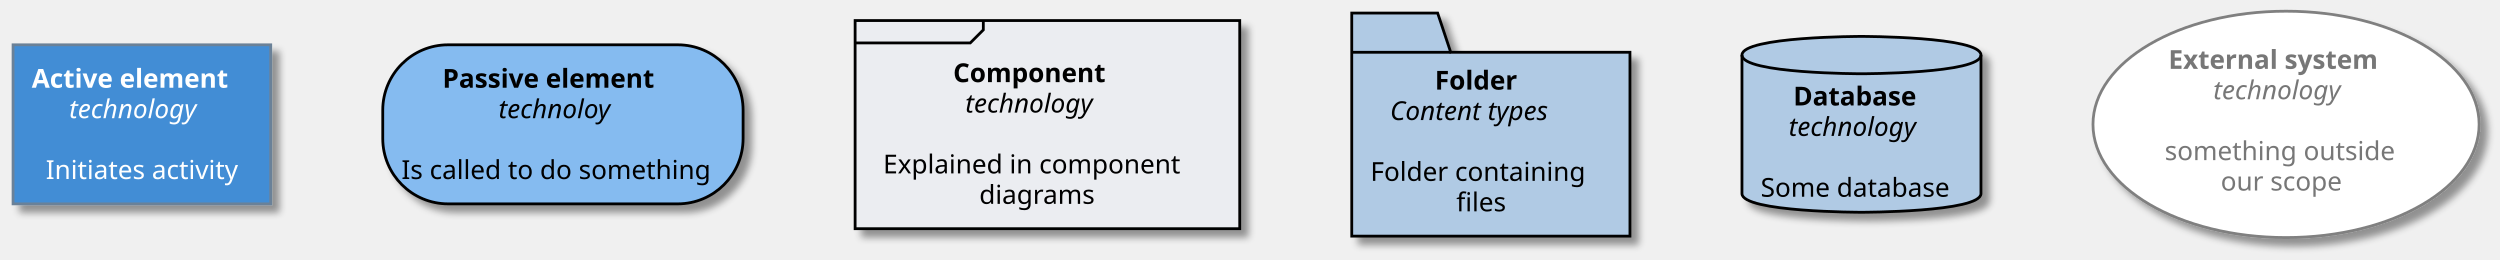
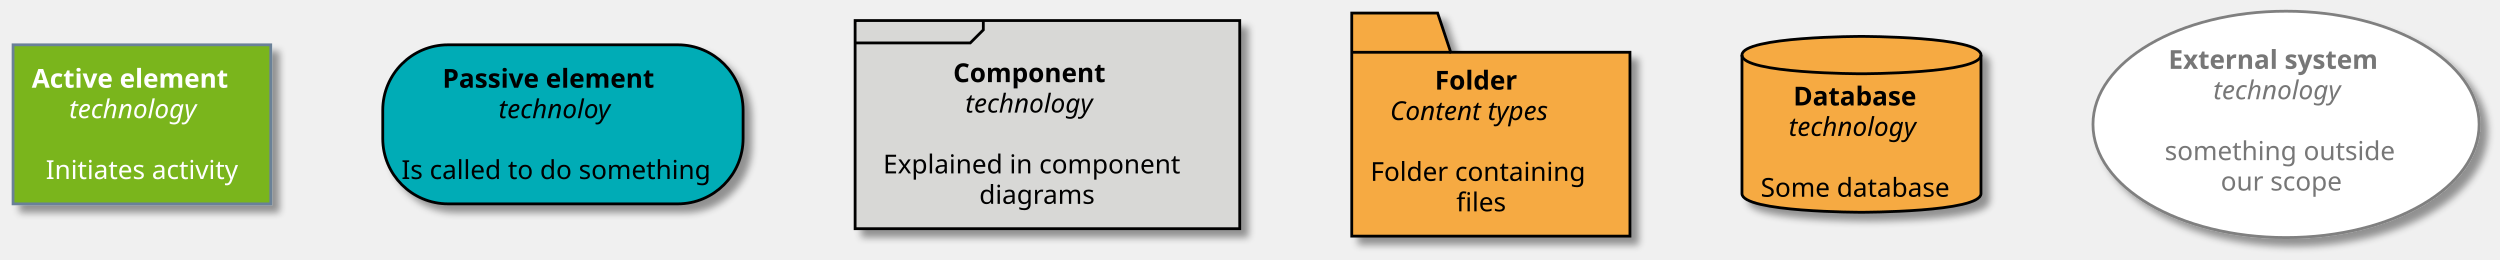
<svg xmlns="http://www.w3.org/2000/svg" contentScriptType="application/ecmascript" contentStyleType="text/css" height="139px" preserveAspectRatio="none" style="width:1339px;height:139px;background:#FFFFFF;" version="1.1" viewBox="0 0 1339 139" width="1339px" zoomAndPan="magnify">
  <defs>
-     <filter height="300%" id="f1nbuylv27new" width="300%" x="-1" y="-1">
+     <filter height="300%" id="f121ktiirr6qu5" width="300%" x="-1" y="-1">
      <feGaussianBlur result="blurOut" stdDeviation="2.0" />
      <feColorMatrix in="blurOut" result="blurOut2" type="matrix" values="0 0 0 0 0 0 0 0 0 0 0 0 0 0 0 0 0 0 .4 0" />
      <feOffset dx="4.0" dy="4.0" in="blurOut2" result="blurOut3" />
      <feBlend in="SourceGraphic" in2="blurOut3" mode="normal" />
    </filter>
  </defs>
  <g>
-     <rect fill="#438DD5" filter="url(#f1nbuylv27new)" height="85.188" style="stroke:#6A8198;stroke-width:1.5;" width="138" x="7" y="24" />
+     <rect fill="#7AB51D" filter="url(#f121ktiirr6qu5)" height="85.188" style="stroke:#6A8198;stroke-width:1.5;" width="138" x="7" y="24" />
    <text fill="#FFFFFF" font-family="sans-serif" font-size="14" font-weight="bold" lengthAdjust="spacing" textLength="118" x="17" y="46.995">Active element</text>
    <text fill="#FFFFFF" font-family="sans-serif" font-size="14" font-style="italic" lengthAdjust="spacing" textLength="78" x="37" y="63.292">technology</text>
    <text fill="#FFFFFF" font-family="sans-serif" font-size="14" lengthAdjust="spacing" textLength="0" x="78" y="79.589" />
    <text fill="#FFFFFF" font-family="sans-serif" font-size="14" lengthAdjust="spacing" textLength="103" x="24.5" y="95.886">Initiates activity</text>
-     <ellipse cx="1224.409" cy="66.618" fill="#FFFFFF" filter="url(#f1nbuylv27new)" rx="103.409" ry="60.618" style="stroke:#808080;stroke-width:1.5;" />
+     <ellipse cx="1224.409" cy="66.618" fill="#FFFFFF" filter="url(#f121ktiirr6qu5)" rx="103.409" ry="60.618" style="stroke:#808080;stroke-width:1.5;" />
    <text fill="#777777" font-family="sans-serif" font-size="14" font-weight="bold" lengthAdjust="spacing" textLength="126" x="1161.409" y="36.871">External system</text>
    <text fill="#777777" font-family="sans-serif" font-size="14" font-style="italic" lengthAdjust="spacing" textLength="78" x="1185.409" y="53.168">technology</text>
    <text fill="#777777" font-family="sans-serif" font-size="14" lengthAdjust="spacing" textLength="0" x="1226.409" y="69.465" />
    <text fill="#777777" font-family="sans-serif" font-size="14" lengthAdjust="spacing" textLength="130" x="1159.409" y="85.762">something outside</text>
    <text fill="#777777" font-family="sans-serif" font-size="14" lengthAdjust="spacing" textLength="70" x="1189.409" y="102.059">our scope</text>
-     <rect fill="#EBEDF1" filter="url(#f1nbuylv27new)" height="111.484" style="stroke:#000000;stroke-width:1.5;" width="206" x="458" y="11" />
+     <rect fill="#D8D8D6" filter="url(#f121ktiirr6qu5)" height="111.484" style="stroke:#000000;stroke-width:1.5;" width="206" x="458" y="11" />
    <path d="M526.667,11 L526.667,16 L519.667,23 L458,23 " fill="none" style="stroke:#000000;stroke-width:1.5;" />
    <text fill="#000000" font-family="sans-serif" font-size="14" font-weight="bold" lengthAdjust="spacing" textLength="91" x="510.5" y="43.995">Component</text>
    <text fill="#000000" font-family="sans-serif" font-size="14" font-style="italic" lengthAdjust="spacing" textLength="78" x="517" y="60.292">technology</text>
    <text fill="#000000" font-family="sans-serif" font-size="14" lengthAdjust="spacing" textLength="0" x="558" y="76.589" />
    <text fill="#000000" font-family="sans-serif" font-size="14" lengthAdjust="spacing" textLength="166" x="473" y="92.886">Explained in component</text>
    <text fill="#000000" font-family="sans-serif" font-size="14" lengthAdjust="spacing" textLength="63" x="524.5" y="109.183">diagrams</text>
-     <rect fill="#85BBF0" filter="url(#f1nbuylv27new)" height="85.188" rx="35" ry="35" style="stroke:#000000;stroke-width:1.5;" width="193" x="205" y="24" />
+     <rect fill="#00ACB6" filter="url(#f121ktiirr6qu5)" height="85.188" rx="35" ry="35" style="stroke:#000000;stroke-width:1.5;" width="193" x="205" y="24" />
    <text fill="#000000" font-family="sans-serif" font-size="14" font-weight="bold" lengthAdjust="spacing" textLength="129" x="237" y="46.995">Passive element</text>
    <text fill="#000000" font-family="sans-serif" font-size="14" font-style="italic" lengthAdjust="spacing" textLength="69" x="267" y="63.292">technoloy</text>
    <text fill="#000000" font-family="sans-serif" font-size="14" lengthAdjust="spacing" textLength="0" x="303.5" y="79.589" />
    <text fill="#000000" font-family="sans-serif" font-size="14" lengthAdjust="spacing" textLength="173" x="215" y="95.886">Is called to do something</text>
-     <polygon fill="#B0CAE4" filter="url(#f1nbuylv27new)" points="724,7,770,7,777,28,873,28,873,126.484,724,126.484,724,7" style="stroke:#000000;stroke-width:1.5;" />
+     <polygon fill="#F6AA42" filter="url(#f121ktiirr6qu5)" points="724,7,770,7,777,28,873,28,873,126.484,724,126.484,724,7" style="stroke:#000000;stroke-width:1.5;" />
    <line style="stroke:#000000;stroke-width:1.5;" x1="724" x2="777" y1="28" y2="28" />
    <text fill="#000000" font-family="sans-serif" font-size="14" font-weight="bold" lengthAdjust="spacing" textLength="50" x="768.5" y="47.995">Folder</text>
    <text fill="#000000" font-family="sans-serif" font-size="14" font-style="italic" lengthAdjust="spacing" textLength="98" x="744.5" y="64.292">Content types</text>
    <text fill="#000000" font-family="sans-serif" font-size="14" lengthAdjust="spacing" textLength="0" x="795.5" y="80.589" />
    <text fill="#000000" font-family="sans-serif" font-size="14" lengthAdjust="spacing" textLength="119" x="734" y="96.886">Folder containing</text>
    <text fill="#000000" font-family="sans-serif" font-size="14" lengthAdjust="spacing" textLength="27" x="780" y="113.183">files</text>
-     <path d="M933,29.5 C933,19.5 997,19.5 997,19.5 C997,19.5 1061,19.5 1061,29.5 L1061,103.688 C1061,113.688 997,113.688 997,113.688 C997,113.688 933,113.688 933,103.688 L933,29.5 " fill="#B0CAE4" filter="url(#f1nbuylv27new)" style="stroke:#000000;stroke-width:1.5;" />
+     <path d="M933,29.5 C933,19.5 997,19.5 997,19.5 C997,19.5 1061,19.5 1061,29.5 L1061,103.688 C1061,113.688 997,113.688 997,113.688 C997,113.688 933,113.688 933,103.688 L933,29.5 " fill="#F6AA42" filter="url(#f121ktiirr6qu5)" style="stroke:#000000;stroke-width:1.5;" />
    <path d="M933,29.5 C933,39.5 997,39.5 997,39.5 C997,39.5 1061,39.5 1061,29.5 " fill="none" style="stroke:#000000;stroke-width:1.5;" />
    <text fill="#000000" font-family="sans-serif" font-size="14" font-weight="bold" lengthAdjust="spacing" textLength="73" x="960.5" y="56.495">Database</text>
    <text fill="#000000" font-family="sans-serif" font-size="14" font-style="italic" lengthAdjust="spacing" textLength="78" x="958" y="72.792">technology</text>
    <text fill="#000000" font-family="sans-serif" font-size="14" lengthAdjust="spacing" textLength="0" x="999" y="89.089" />
    <text fill="#000000" font-family="sans-serif" font-size="14" lengthAdjust="spacing" textLength="108" x="943" y="105.386">Some database</text>
  </g>
</svg>
